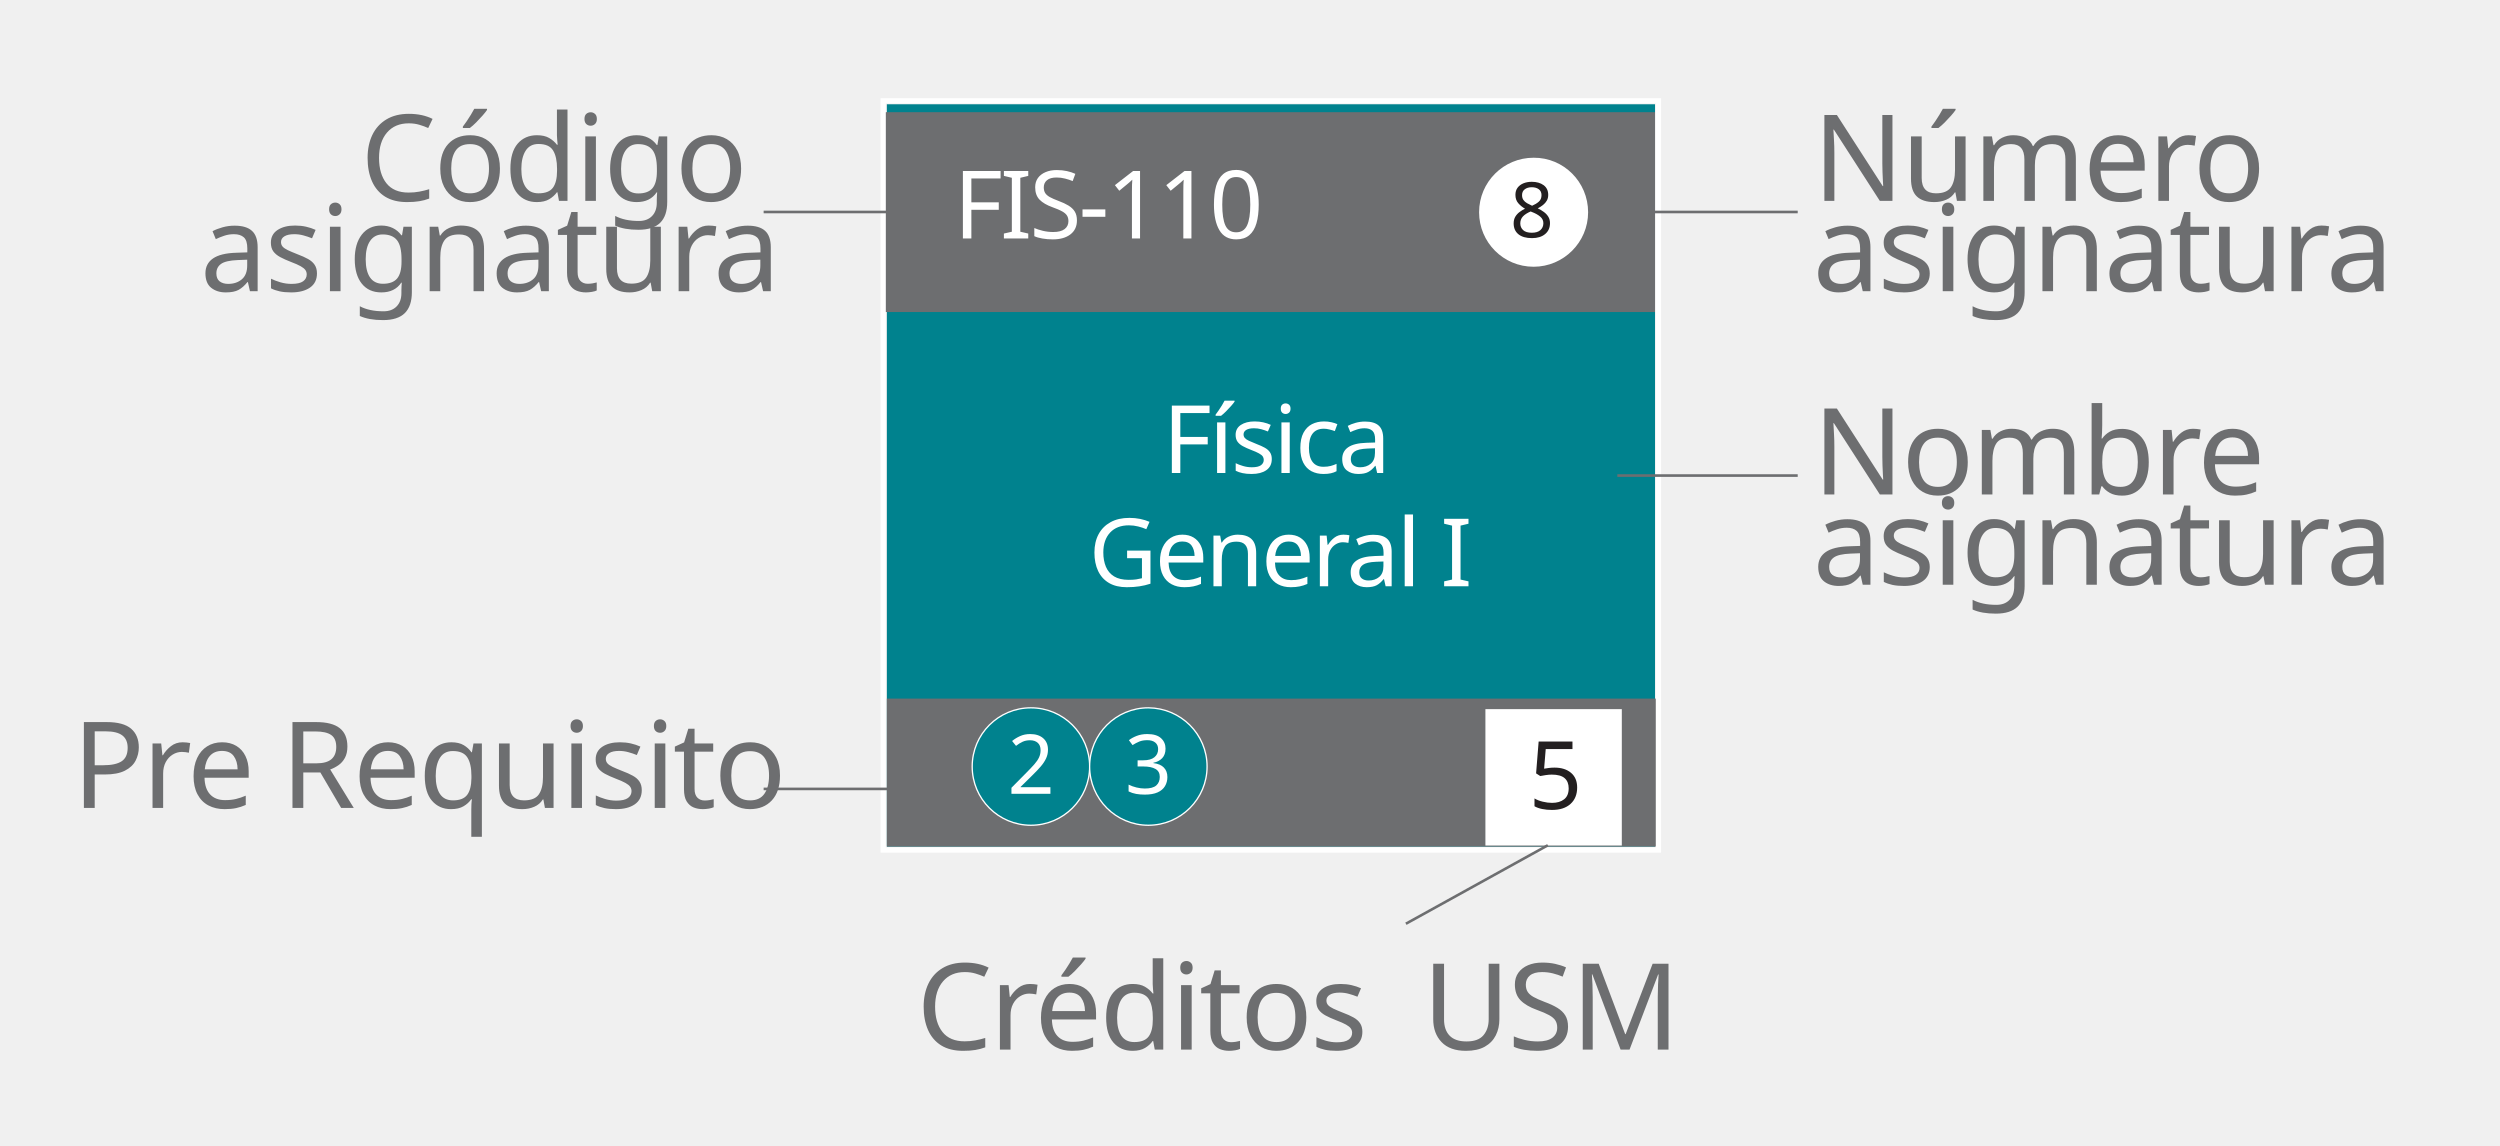
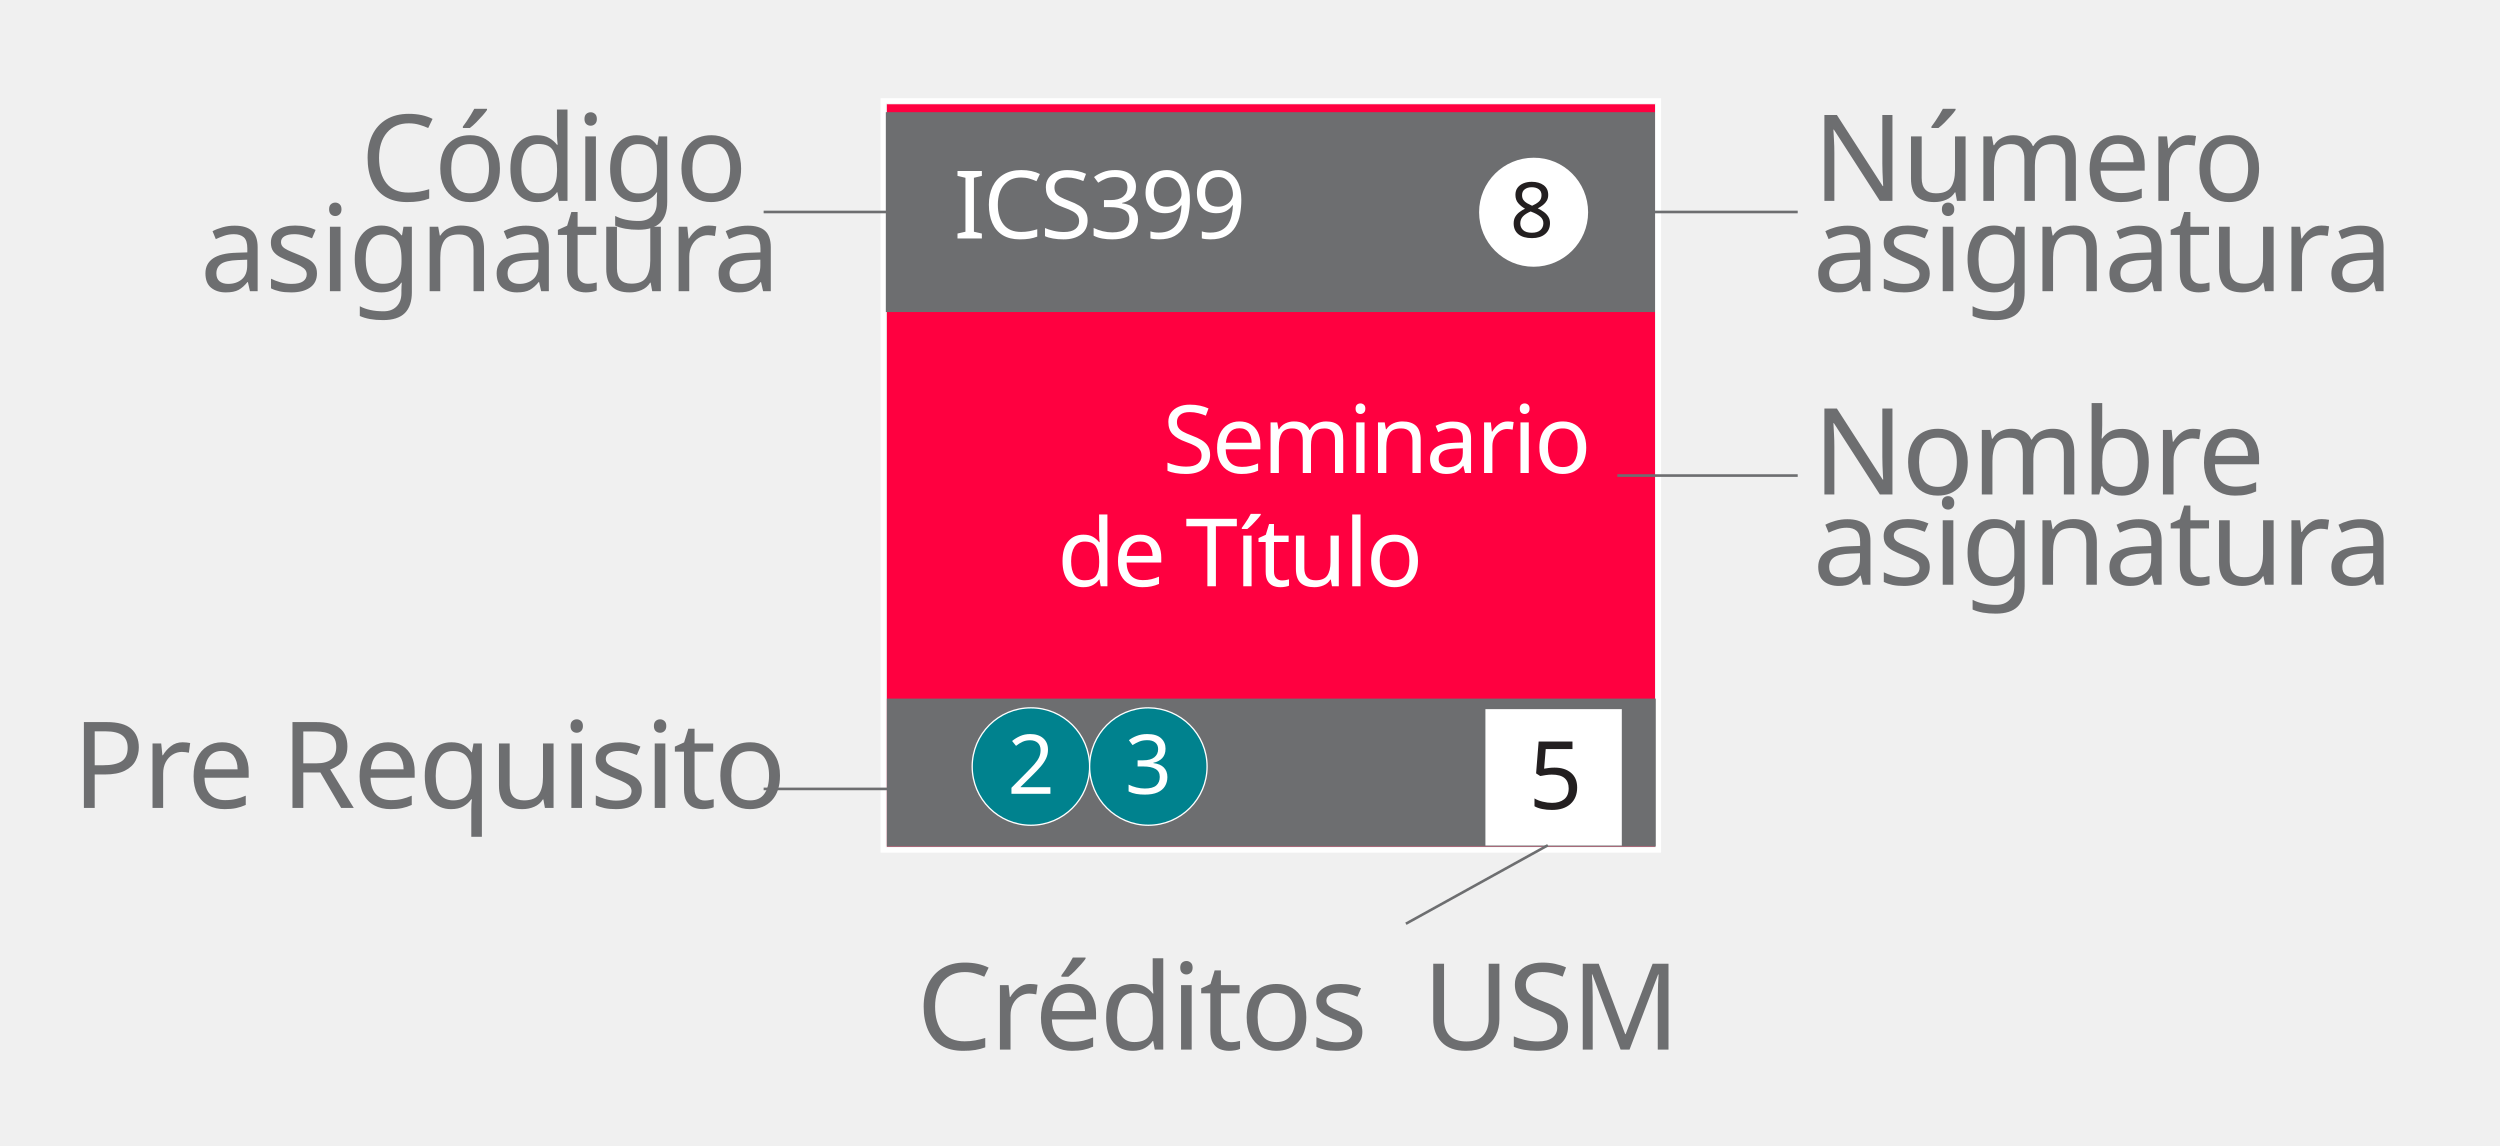
<svg xmlns="http://www.w3.org/2000/svg" version="1.1" id="Layer_1" x="0px" y="0px" viewBox="0 0 949.4 434.9" style="enable-background:new 0 0 949.4 434.9;" xml:space="preserve">
  <style type="text/css">
- 	.st0{fill:#00828E;}
+ 	.st0{fill:#FF0040;}
	.st1{fill:#6D6E70;}
	.st2{fill:#FFFFFF;}
	.st3{fill:#231F20;}
	.st4{font-family:'OpenSans-Bold';}
	.st5{font-size:29.144px;}
	.st6{letter-spacing:-1;}
	.st7{font-size:35.87px;}
	.st8{font-family:'OpenSans-Regular';}
	.st9{fill:none;stroke:#FFFFFF;stroke-width:2;stroke-miterlimit:10;}
	.st10{font-family:'OpenSans-Italic';}
	.st11{font-size:45.668px;}
	.st12{fill:none;stroke:#6D6E70;stroke-miterlimit:10;}
	.st13{fill:#00828E;stroke:#FFFFFF;stroke-width:0.5;stroke-miterlimit:10;}
	.st14{font-size:31.325px;}
</style>
  <g>
    <rect x="336.8" y="39.6" class="st0" width="291.7" height="281.9" />
    <rect x="335.4" y="42.6" class="st1" width="293.1" height="75.9" />
    <g>
      <rect x="336.8" y="265.3" class="st1" width="293.1" height="56.2" />
    </g>
    <g>
      <g>
        <path class="st2" d="M603.1,80.6c0,11.4-9.3,20.7-20.7,20.7c-11.5,0-20.7-9.3-20.7-20.7c0-11.5,9.3-20.7,20.7-20.7     C593.8,59.8,603.1,69.1,603.1,80.6z" />
        <g>
          <text transform="matrix(1 0 0 1 573.4041 90.134)" class="st3 st4 st5 st6">8</text>
        </g>
      </g>
-       <text transform="matrix(1 0 0 1 362.1854 90.5481)" class="st2 st4 st7 st6">FIS-110</text>
+       <text transform="matrix(1 0 0 1 362.1854 90.5481)" class="st2 st4 st7 st6">ICS399</text>
    </g>
    <g>
      <rect x="564.1" y="269.3" class="st2" width="51.8" height="51.8" />
      <text transform="matrix(1 0 0 1 580.4725 307.2263)" class="st3 st4 st7 st6">5</text>
    </g>
    <text transform="matrix(1 0 0 1 441.535 179.6379)">
-       <tspan x="0" y="0" class="st2 st8 st7 st6">Física</tspan>
-       <tspan x="-28.1" y="43" class="st2 st8 st7 st6">General I</tspan>
+       <tspan x="0" y="0" class="st2 st8 st7 st6">Seminario</tspan>
+       <tspan x="-40" y="43" class="st2 st8 st7 st6">de Título</tspan>
    </text>
    <rect x="335.4" y="38.3" class="st9" width="294.4" height="284.5" />
    <g>
      <text transform="matrix(1 0 0 1 688.3963 76.2903)">
        <tspan x="0" y="0" class="st1 st10 st11 st6">Número</tspan>
        <tspan x="0" y="34.3" class="st1 st10 st11 st6">asignatura</tspan>
      </text>
    </g>
    <line class="st12" x1="533.9" y1="350.8" x2="587.8" y2="321" />
    <line class="st12" x1="614.2" y1="80.5" x2="682.7" y2="80.5" />
    <g>
      <text transform="matrix(1 0 0 1 688.3963 187.7668)">
        <tspan x="0" y="0" class="st1 st10 st11 st6">Nombre</tspan>
        <tspan x="0" y="34.3" class="st1 st10 st11 st6">asignatura</tspan>
      </text>
    </g>
    <line class="st12" x1="614.2" y1="180.6" x2="682.7" y2="180.6" />
    <g>
      <text transform="matrix(1 0 0 1 136.8197 76.2903)">
        <tspan x="0" y="0" class="st1 st10 st11 st6">Código </tspan>
        <tspan x="-60.9" y="34.3" class="st1 st10 st11 st6">asignatura</tspan>
      </text>
    </g>
    <line class="st12" x1="290" y1="80.5" x2="358.4" y2="80.5" />
    <g>
      <text transform="matrix(1 0 0 1 27.4198 306.8254)" class="st1 st10 st11 st6">Pre Requisito</text>
    </g>
    <line class="st12" x1="290" y1="299.6" x2="358.4" y2="299.6" />
    <g>
      <text transform="matrix(1 0 0 1 347.9882 398.6091)" class="st1 st10 st11 st6">Créditos  USM</text>
    </g>
    <g>
      <ellipse class="st13" cx="391.5" cy="291.1" rx="22.3" ry="22.3" />
      <g>
        <text transform="matrix(1 0 0 1 382.6073 301.4504)" class="st2 st4 st14 st6">2</text>
      </g>
    </g>
    <g>
      <path class="st13" d="M458.4,291.1c0,12.3-10,22.3-22.3,22.3c-12.3,0-22.3-10-22.3-22.3c0-12.3,10-22.3,22.3-22.3    C448.4,268.9,458.4,278.8,458.4,291.1z" />
      <g>
        <text transform="matrix(1 0 0 1 427.1854 301.4504)" class="st2 st4 st14 st6">3</text>
      </g>
    </g>
  </g>
</svg>
